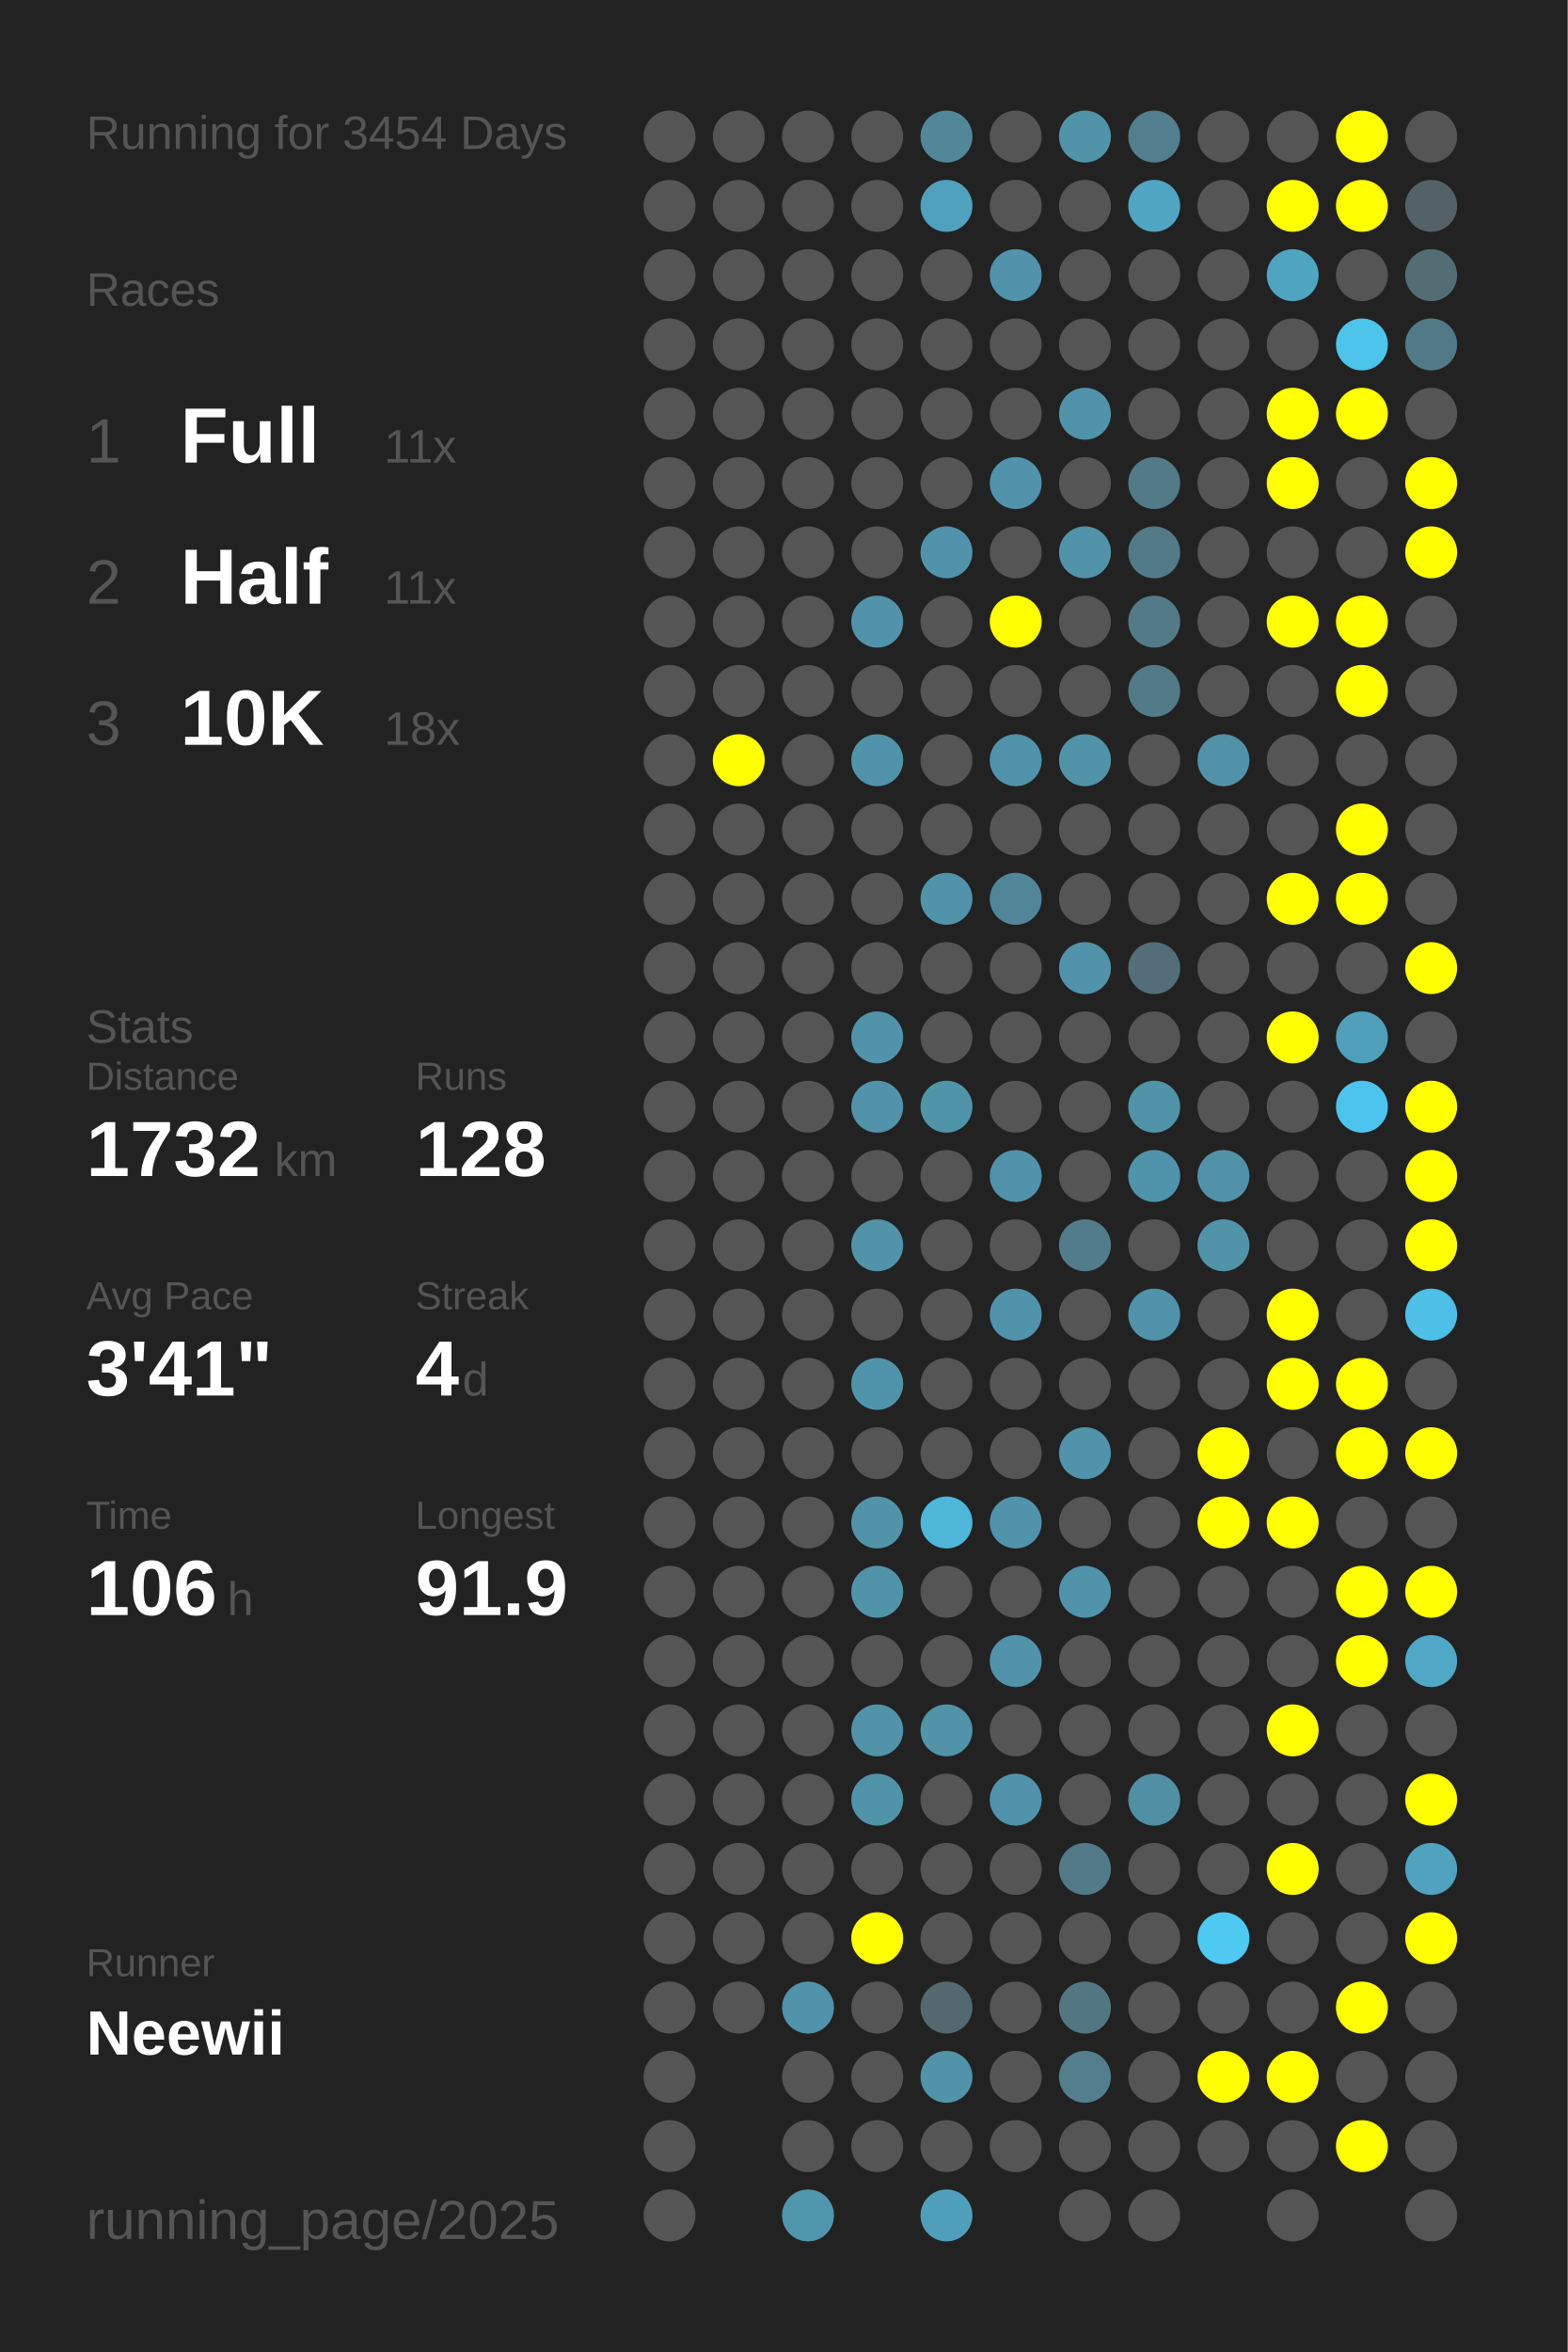
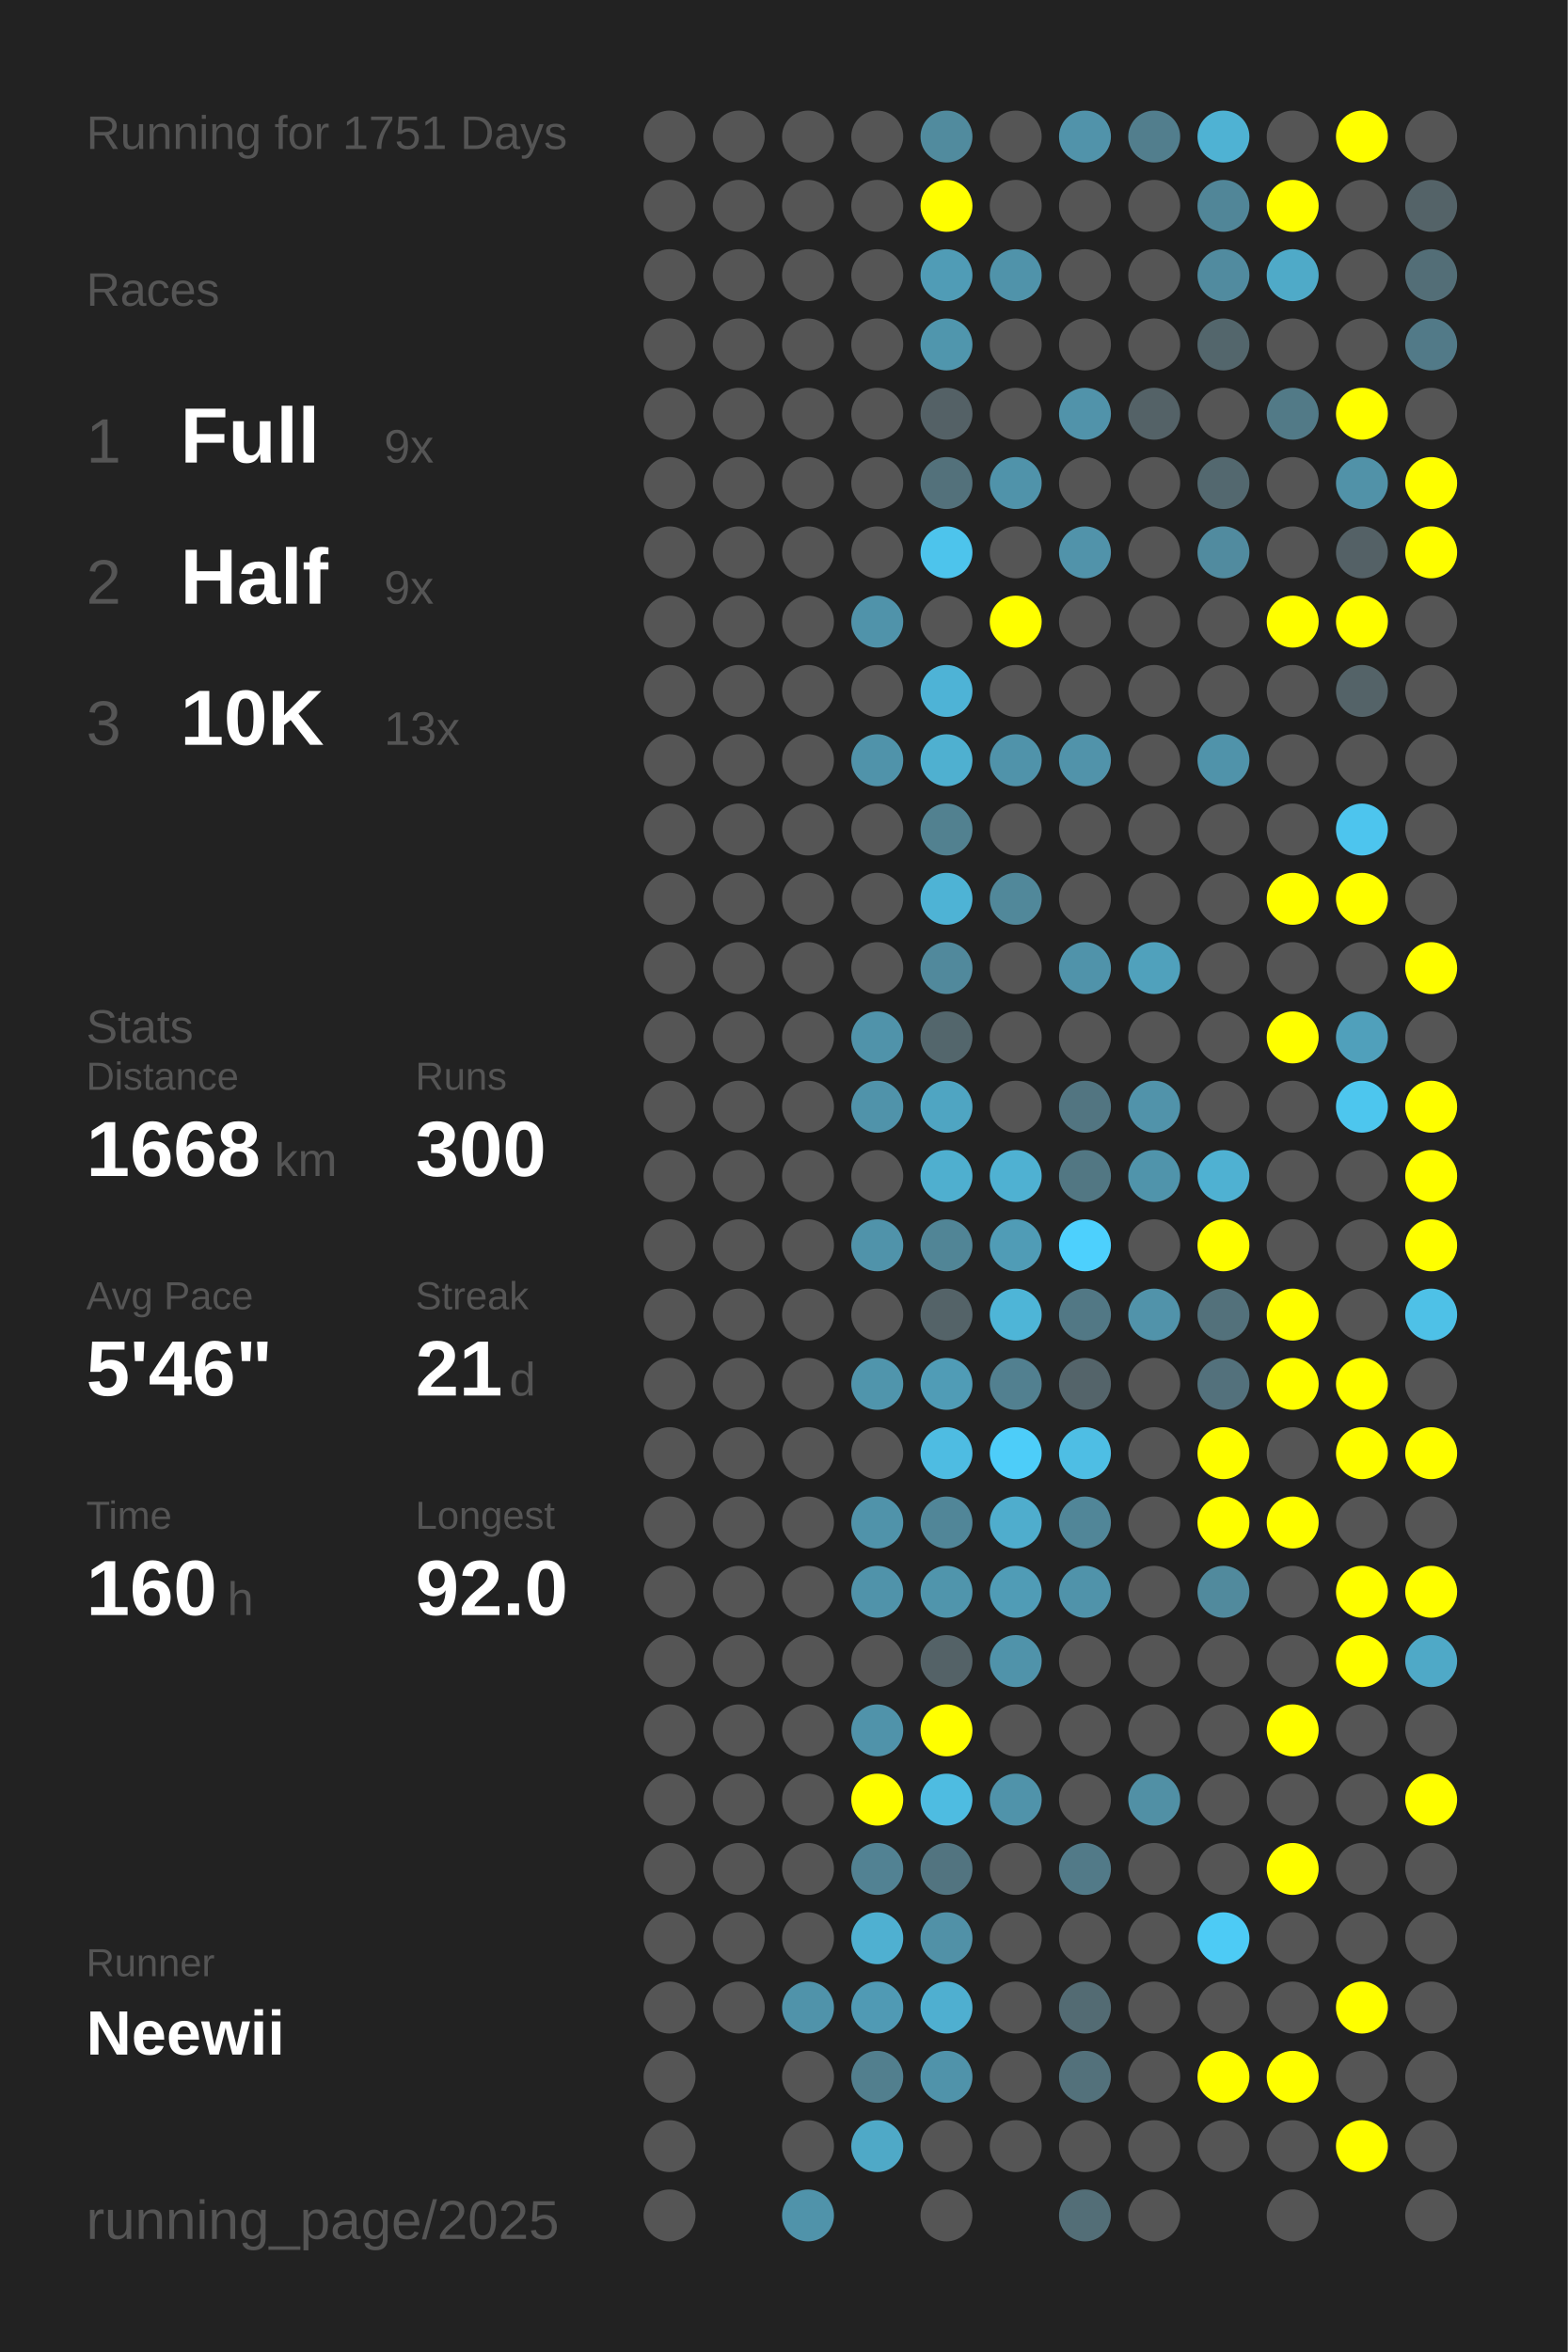
<svg xmlns="http://www.w3.org/2000/svg" baseProfile="full" height="300mm" version="1.1" viewBox="0,0,200,300" width="200mm">
  <defs />
  <rect fill="#222222" height="300" width="200" x="0" y="0" />
-   <text fill="#555555" style="font-size:6px; font-family:Arial;" x="11" y="19">Running for 3454 Days</text>
+   <text fill="#555555" style="font-size:6px; font-family:Arial;" x="11" y="19">Running for 1751 Days</text>
  <text fill="#555555" style="font-size:6px; font-family:Arial;" x="11" y="39">Races</text>
  <text fill="#555555" style="font-size:8px; font-family:Arial;" x="11" y="59">1</text>
  <text fill="#FFFFFF" style="font-size:10px; font-family:Arial; font-weight:bold;" x="23" y="59">Full</text>
-   <text fill="#555555" style="font-size:6px; font-family:Arial;" x="49" y="59">11x</text>
+   <text fill="#555555" style="font-size:6px; font-family:Arial;" x="49" y="59">9x</text>
  <text fill="#555555" style="font-size:8px; font-family:Arial;" x="11" y="77">2</text>
  <text fill="#FFFFFF" style="font-size:10px; font-family:Arial; font-weight:bold;" x="23" y="77">Half</text>
-   <text fill="#555555" style="font-size:6px; font-family:Arial;" x="49" y="77">11x</text>
+   <text fill="#555555" style="font-size:6px; font-family:Arial;" x="49" y="77">9x</text>
  <text fill="#555555" style="font-size:8px; font-family:Arial;" x="11" y="95">3</text>
  <text fill="#FFFFFF" style="font-size:10px; font-family:Arial; font-weight:bold;" x="23" y="95">10K</text>
-   <text fill="#555555" style="font-size:6px; font-family:Arial;" x="49" y="95">18x</text>
+   <text fill="#555555" style="font-size:6px; font-family:Arial;" x="49" y="95">13x</text>
  <text fill="#555555" style="font-size:6px; font-family:Arial;" x="11" y="133">Stats</text>
  <text fill="#555555" style="font-size:5px; font-family:Arial;" x="11" y="139">Distance</text>
-   <text fill="#FFFFFF" style="font-size:10px; font-family:Arial; font-weight:bold;" x="11" y="150">1732</text>
+   <text fill="#FFFFFF" style="font-size:10px; font-family:Arial; font-weight:bold;" x="11" y="150">1668</text>
  <text fill="#555555" style="font-size:6px; font-family:Arial;" x="35" y="150">km</text>
  <text fill="#555555" style="font-size:5px; font-family:Arial;" x="53" y="139">Runs</text>
-   <text fill="#FFFFFF" style="font-size:10px; font-family:Arial; font-weight:bold;" x="53" y="150">128</text>
+   <text fill="#FFFFFF" style="font-size:10px; font-family:Arial; font-weight:bold;" x="53" y="150">300</text>
  <text fill="#555555" style="font-size:5px; font-family:Arial;" x="11" y="167">Avg Pace</text>
-   <text fill="#FFFFFF" style="font-size:10px; font-family:Arial; font-weight:bold;" x="11" y="178">3'41"</text>
+   <text fill="#FFFFFF" style="font-size:10px; font-family:Arial; font-weight:bold;" x="11" y="178">5'46"</text>
  <text fill="#555555" style="font-size:5px; font-family:Arial;" x="53" y="167">Streak</text>
-   <text fill="#FFFFFF" style="font-size:10px; font-family:Arial; font-weight:bold;" x="53" y="178">4</text>
-   <text fill="#555555" style="font-size:6px; font-family:Arial;" x="59" y="178">d</text>
+   <text fill="#FFFFFF" style="font-size:10px; font-family:Arial; font-weight:bold;" x="53" y="178">21</text>
+   <text fill="#555555" style="font-size:6px; font-family:Arial;" x="65" y="178">d</text>
  <text fill="#555555" style="font-size:5px; font-family:Arial;" x="11" y="195">Time</text>
-   <text fill="#FFFFFF" style="font-size:10px; font-family:Arial; font-weight:bold;" x="11" y="206">106</text>
+   <text fill="#FFFFFF" style="font-size:10px; font-family:Arial; font-weight:bold;" x="11" y="206">160</text>
  <text fill="#555555" style="font-size:6px; font-family:Arial;" x="29" y="206">h</text>
  <text fill="#555555" style="font-size:5px; font-family:Arial;" x="53" y="195">Longest</text>
-   <text fill="#FFFFFF" style="font-size:10px; font-family:Arial; font-weight:bold;" x="53" y="206">91.9</text>
+   <text fill="#FFFFFF" style="font-size:10px; font-family:Arial; font-weight:bold;" x="53" y="206">92.0</text>
  <text fill="#555555" style="font-size:5px; font-family:Arial;" x="11" y="252.065">Runner</text>
  <text fill="#FFFFFF" style="font-size:8px; font-family:Arial; font-weight:bold;" x="11" y="262.065">Neewii</text>
  <text fill="#555555" style="font-size:7px; font-family:Arial;" x="11" y="285.581">running_page/2025</text>
  <circle cx="85.417" cy="17.419" fill="#555555" r="3.312" />
  <circle cx="85.417" cy="26.258" fill="#555555" r="3.312" />
  <circle cx="85.417" cy="35.097" fill="#555555" r="3.312" />
  <circle cx="85.417" cy="43.935" fill="#555555" r="3.312" />
  <circle cx="85.417" cy="52.774" fill="#555555" r="3.312" />
  <circle cx="85.417" cy="61.613" fill="#555555" r="3.312" />
  <circle cx="85.417" cy="70.452" fill="#555555" r="3.312" />
  <circle cx="85.417" cy="79.29" fill="#555555" r="3.312" />
  <circle cx="85.417" cy="88.129" fill="#555555" r="3.312" />
  <circle cx="85.417" cy="96.968" fill="#555555" r="3.312" />
  <circle cx="85.417" cy="105.806" fill="#555555" r="3.312" />
  <circle cx="85.417" cy="114.645" fill="#555555" r="3.312" />
  <circle cx="85.417" cy="123.484" fill="#555555" r="3.312" />
  <circle cx="85.417" cy="132.323" fill="#555555" r="3.312" />
  <circle cx="85.417" cy="141.161" fill="#555555" r="3.312" />
  <circle cx="85.417" cy="150" fill="#555555" r="3.312" />
  <circle cx="85.417" cy="158.839" fill="#555555" r="3.312" />
  <circle cx="85.417" cy="167.677" fill="#555555" r="3.312" />
  <circle cx="85.417" cy="176.516" fill="#555555" r="3.312" />
  <circle cx="85.417" cy="185.355" fill="#555555" r="3.312" />
  <circle cx="85.417" cy="194.194" fill="#555555" r="3.312" />
  <circle cx="85.417" cy="203.032" fill="#555555" r="3.312" />
  <circle cx="85.417" cy="211.871" fill="#555555" r="3.312" />
  <circle cx="85.417" cy="220.71" fill="#555555" r="3.312" />
  <circle cx="85.417" cy="229.548" fill="#555555" r="3.312" />
  <circle cx="85.417" cy="238.387" fill="#555555" r="3.312" />
  <circle cx="85.417" cy="247.226" fill="#555555" r="3.312" />
  <circle cx="85.417" cy="256.065" fill="#555555" r="3.312" />
  <circle cx="85.417" cy="264.903" fill="#555555" r="3.312" />
  <circle cx="85.417" cy="273.742" fill="#555555" r="3.312" />
  <circle cx="85.417" cy="282.581" fill="#555555" r="3.312" />
  <circle cx="94.25" cy="17.419" fill="#555555" r="3.312" />
  <circle cx="94.25" cy="26.258" fill="#555555" r="3.312" />
  <circle cx="94.25" cy="35.097" fill="#555555" r="3.312" />
  <circle cx="94.25" cy="43.935" fill="#555555" r="3.312" />
  <circle cx="94.25" cy="52.774" fill="#555555" r="3.312" />
  <circle cx="94.25" cy="61.613" fill="#555555" r="3.312" />
  <circle cx="94.25" cy="70.452" fill="#555555" r="3.312" />
  <circle cx="94.25" cy="79.29" fill="#555555" r="3.312" />
  <circle cx="94.25" cy="88.129" fill="#555555" r="3.312" />
-   <circle cx="94.25" cy="96.968" fill="#FFFF00" r="3.312" />
+   <circle cx="94.25" cy="96.968" fill="#555555" r="3.312" />
  <circle cx="94.25" cy="105.806" fill="#555555" r="3.312" />
  <circle cx="94.25" cy="114.645" fill="#555555" r="3.312" />
  <circle cx="94.25" cy="123.484" fill="#555555" r="3.312" />
  <circle cx="94.25" cy="132.323" fill="#555555" r="3.312" />
  <circle cx="94.25" cy="141.161" fill="#555555" r="3.312" />
  <circle cx="94.25" cy="150" fill="#555555" r="3.312" />
  <circle cx="94.25" cy="158.839" fill="#555555" r="3.312" />
  <circle cx="94.25" cy="167.677" fill="#555555" r="3.312" />
  <circle cx="94.25" cy="176.516" fill="#555555" r="3.312" />
  <circle cx="94.25" cy="185.355" fill="#555555" r="3.312" />
  <circle cx="94.25" cy="194.194" fill="#555555" r="3.312" />
  <circle cx="94.25" cy="203.032" fill="#555555" r="3.312" />
  <circle cx="94.25" cy="211.871" fill="#555555" r="3.312" />
  <circle cx="94.25" cy="220.71" fill="#555555" r="3.312" />
  <circle cx="94.25" cy="229.548" fill="#555555" r="3.312" />
  <circle cx="94.25" cy="238.387" fill="#555555" r="3.312" />
  <circle cx="94.25" cy="247.226" fill="#555555" r="3.312" />
  <circle cx="94.25" cy="256.065" fill="#555555" r="3.312" />
  <circle cx="103.083" cy="17.419" fill="#555555" r="3.312" />
  <circle cx="103.083" cy="26.258" fill="#555555" r="3.312" />
  <circle cx="103.083" cy="35.097" fill="#555555" r="3.312" />
  <circle cx="103.083" cy="43.935" fill="#555555" r="3.312" />
  <circle cx="103.083" cy="52.774" fill="#555555" r="3.312" />
  <circle cx="103.083" cy="61.613" fill="#555555" r="3.312" />
  <circle cx="103.083" cy="70.452" fill="#555555" r="3.312" />
  <circle cx="103.083" cy="79.29" fill="#555555" r="3.312" />
  <circle cx="103.083" cy="88.129" fill="#555555" r="3.312" />
  <circle cx="103.083" cy="96.968" fill="#555555" r="3.312" />
  <circle cx="103.083" cy="105.806" fill="#555555" r="3.312" />
  <circle cx="103.083" cy="114.645" fill="#555555" r="3.312" />
  <circle cx="103.083" cy="123.484" fill="#555555" r="3.312" />
  <circle cx="103.083" cy="132.323" fill="#555555" r="3.312" />
  <circle cx="103.083" cy="141.161" fill="#555555" r="3.312" />
  <circle cx="103.083" cy="150" fill="#555555" r="3.312" />
  <circle cx="103.083" cy="158.839" fill="#555555" r="3.312" />
  <circle cx="103.083" cy="167.677" fill="#555555" r="3.312" />
  <circle cx="103.083" cy="176.516" fill="#555555" r="3.312" />
  <circle cx="103.083" cy="185.355" fill="#555555" r="3.312" />
  <circle cx="103.083" cy="194.194" fill="#555555" r="3.312" />
  <circle cx="103.083" cy="203.032" fill="#555555" r="3.312" />
  <circle cx="103.083" cy="211.871" fill="#555555" r="3.312" />
  <circle cx="103.083" cy="220.71" fill="#555555" r="3.312" />
  <circle cx="103.083" cy="229.548" fill="#555555" r="3.312" />
  <circle cx="103.083" cy="238.387" fill="#555555" r="3.312" />
  <circle cx="103.083" cy="247.226" fill="#555555" r="3.312" />
  <circle cx="103.083" cy="256.065" fill="#5093aa" r="3.312" />
  <circle cx="103.083" cy="264.903" fill="#555555" r="3.312" />
  <circle cx="103.083" cy="273.742" fill="#555555" r="3.312" />
-   <circle cx="103.083" cy="282.581" fill="#5096ad" r="3.312" />
+   <circle cx="103.083" cy="282.581" fill="#5093aa" r="3.312" />
  <circle cx="111.917" cy="17.419" fill="#555555" r="3.312" />
  <circle cx="111.917" cy="26.258" fill="#555555" r="3.312" />
  <circle cx="111.917" cy="35.097" fill="#555555" r="3.312" />
  <circle cx="111.917" cy="43.935" fill="#555555" r="3.312" />
  <circle cx="111.917" cy="52.774" fill="#555555" r="3.312" />
  <circle cx="111.917" cy="61.613" fill="#555555" r="3.312" />
  <circle cx="111.917" cy="70.452" fill="#555555" r="3.312" />
  <circle cx="111.917" cy="79.29" fill="#5093aa" r="3.312" />
  <circle cx="111.917" cy="88.129" fill="#555555" r="3.312" />
  <circle cx="111.917" cy="96.968" fill="#5093aa" r="3.312" />
  <circle cx="111.917" cy="105.806" fill="#555555" r="3.312" />
  <circle cx="111.917" cy="114.645" fill="#555555" r="3.312" />
  <circle cx="111.917" cy="123.484" fill="#555555" r="3.312" />
  <circle cx="111.917" cy="132.323" fill="#5093aa" r="3.312" />
  <circle cx="111.917" cy="141.161" fill="#5093aa" r="3.312" />
  <circle cx="111.917" cy="150" fill="#555555" r="3.312" />
-   <circle cx="111.917" cy="158.839" fill="#5193a9" r="3.312" />
+   <circle cx="111.917" cy="158.839" fill="#5093aa" r="3.312" />
  <circle cx="111.917" cy="167.677" fill="#555555" r="3.312" />
-   <circle cx="111.917" cy="176.516" fill="#5094ab" r="3.312" />
+   <circle cx="111.917" cy="176.516" fill="#5095ac" r="3.312" />
  <circle cx="111.917" cy="185.355" fill="#555555" r="3.312" />
-   <circle cx="111.917" cy="194.194" fill="#5193a9" r="3.312" />
-   <circle cx="111.917" cy="203.032" fill="#5193a9" r="3.312" />
+   <circle cx="111.917" cy="194.194" fill="#5093aa" r="3.312" />
+   <circle cx="111.917" cy="203.032" fill="#5093aa" r="3.312" />
  <circle cx="111.917" cy="211.871" fill="#555555" r="3.312" />
-   <circle cx="111.917" cy="220.71" fill="#5193a9" r="3.312" />
-   <circle cx="111.917" cy="229.548" fill="#5193a9" r="3.312" />
-   <circle cx="111.917" cy="238.387" fill="#555555" r="3.312" />
-   <circle cx="111.917" cy="247.226" fill="#FFFF00" r="3.312" />
-   <circle cx="111.917" cy="256.065" fill="#555555" r="3.312" />
-   <circle cx="111.917" cy="264.903" fill="#555555" r="3.312" />
-   <circle cx="111.917" cy="273.742" fill="#555555" r="3.312" />
-   <circle cx="120.75" cy="17.419" fill="#518799" r="3.312" />
-   <circle cx="120.75" cy="26.258" fill="#50a1bd" r="3.312" />
-   <circle cx="120.75" cy="35.097" fill="#555555" r="3.312" />
-   <circle cx="120.75" cy="43.935" fill="#555555" r="3.312" />
-   <circle cx="120.75" cy="52.774" fill="#555555" r="3.312" />
-   <circle cx="120.75" cy="61.613" fill="#555555" r="3.312" />
-   <circle cx="120.75" cy="70.452" fill="#5093aa" r="3.312" />
+   <circle cx="111.917" cy="220.71" fill="#5093aa" r="3.312" />
+   <circle cx="111.917" cy="229.548" fill="#FFFF00" r="3.312" />
+   <circle cx="111.917" cy="238.387" fill="#528293" r="3.312" />
+   <circle cx="111.917" cy="247.226" fill="#4fb0d1" r="3.312" />
+   <circle cx="111.917" cy="256.065" fill="#509ab4" r="3.312" />
+   <circle cx="111.917" cy="264.903" fill="#527f8e" r="3.312" />
+   <circle cx="111.917" cy="273.742" fill="#4fa9c7" r="3.312" />
+   <circle cx="120.75" cy="17.419" fill="#518b9e" r="3.312" />
+   <circle cx="120.75" cy="26.258" fill="#FFFF00" r="3.312" />
+   <circle cx="120.75" cy="35.097" fill="#509cb6" r="3.312" />
+   <circle cx="120.75" cy="43.935" fill="#5096ad" r="3.312" />
+   <circle cx="120.75" cy="52.774" fill="#546166" r="3.312" />
+   <circle cx="120.75" cy="61.613" fill="#53717b" r="3.312" />
+   <circle cx="120.75" cy="70.452" fill="#4dc4ec" r="3.312" />
  <circle cx="120.75" cy="79.29" fill="#555555" r="3.312" />
-   <circle cx="120.75" cy="88.129" fill="#555555" r="3.312" />
-   <circle cx="120.75" cy="96.968" fill="#555555" r="3.312" />
-   <circle cx="120.75" cy="105.806" fill="#555555" r="3.312" />
-   <circle cx="120.75" cy="114.645" fill="#5093aa" r="3.312" />
-   <circle cx="120.75" cy="123.484" fill="#555555" r="3.312" />
-   <circle cx="120.75" cy="132.323" fill="#555555" r="3.312" />
-   <circle cx="120.75" cy="141.161" fill="#5094aa" r="3.312" />
-   <circle cx="120.75" cy="150" fill="#555555" r="3.312" />
-   <circle cx="120.75" cy="158.839" fill="#555555" r="3.312" />
-   <circle cx="120.75" cy="167.677" fill="#555555" r="3.312" />
-   <circle cx="120.75" cy="176.516" fill="#555555" r="3.312" />
-   <circle cx="120.75" cy="185.355" fill="#555555" r="3.312" />
-   <circle cx="120.75" cy="194.194" fill="#4eb7da" r="3.312" />
-   <circle cx="120.75" cy="203.032" fill="#555555" r="3.312" />
-   <circle cx="120.75" cy="211.871" fill="#555555" r="3.312" />
-   <circle cx="120.75" cy="220.71" fill="#5193a9" r="3.312" />
-   <circle cx="120.75" cy="229.548" fill="#555555" r="3.312" />
-   <circle cx="120.75" cy="238.387" fill="#555555" r="3.312" />
-   <circle cx="120.75" cy="247.226" fill="#555555" r="3.312" />
-   <circle cx="120.75" cy="256.065" fill="#53686f" r="3.312" />
-   <circle cx="120.75" cy="264.903" fill="#5193a9" r="3.312" />
+   <circle cx="120.75" cy="88.129" fill="#4eb3d6" r="3.312" />
+   <circle cx="120.75" cy="96.968" fill="#4fb0d0" r="3.312" />
+   <circle cx="120.75" cy="105.806" fill="#528190" r="3.312" />
+   <circle cx="120.75" cy="114.645" fill="#4eb3d5" r="3.312" />
+   <circle cx="120.75" cy="123.484" fill="#51899c" r="3.312" />
+   <circle cx="120.75" cy="132.323" fill="#53666c" r="3.312" />
+   <circle cx="120.75" cy="141.161" fill="#4fa5c2" r="3.312" />
+   <circle cx="120.75" cy="150" fill="#4fafcf" r="3.312" />
+   <circle cx="120.75" cy="158.839" fill="#518596" r="3.312" />
+   <circle cx="120.75" cy="167.677" fill="#546368" r="3.312" />
+   <circle cx="120.75" cy="176.516" fill="#509cb6" r="3.312" />
+   <circle cx="120.75" cy="185.355" fill="#4ebce2" r="3.312" />
+   <circle cx="120.75" cy="194.194" fill="#518698" r="3.312" />
+   <circle cx="120.75" cy="203.032" fill="#5095ac" r="3.312" />
+   <circle cx="120.75" cy="211.871" fill="#546267" r="3.312" />
+   <circle cx="120.75" cy="220.71" fill="#FFFF00" r="3.312" />
+   <circle cx="120.75" cy="229.548" fill="#4ebce1" r="3.312" />
+   <circle cx="120.75" cy="238.387" fill="#527480" r="3.312" />
+   <circle cx="120.75" cy="247.226" fill="#5191a7" r="3.312" />
+   <circle cx="120.75" cy="256.065" fill="#4fafd0" r="3.312" />
+   <circle cx="120.75" cy="264.903" fill="#5093aa" r="3.312" />
  <circle cx="120.75" cy="273.742" fill="#555555" r="3.312" />
-   <circle cx="120.75" cy="282.581" fill="#509fba" r="3.312" />
+   <circle cx="120.75" cy="282.581" fill="#555555" r="3.312" />
  <circle cx="129.583" cy="17.419" fill="#555555" r="3.312" />
  <circle cx="129.583" cy="26.258" fill="#555555" r="3.312" />
  <circle cx="129.583" cy="35.097" fill="#5093aa" r="3.312" />
  <circle cx="129.583" cy="43.935" fill="#555555" r="3.312" />
  <circle cx="129.583" cy="52.774" fill="#555555" r="3.312" />
  <circle cx="129.583" cy="61.613" fill="#5093aa" r="3.312" />
  <circle cx="129.583" cy="70.452" fill="#555555" r="3.312" />
  <circle cx="129.583" cy="79.29" fill="#FFFF00" r="3.312" />
  <circle cx="129.583" cy="88.129" fill="#555555" r="3.312" />
  <circle cx="129.583" cy="96.968" fill="#5093aa" r="3.312" />
  <circle cx="129.583" cy="105.806" fill="#555555" r="3.312" />
-   <circle cx="129.583" cy="114.645" fill="#518698" r="3.312" />
+   <circle cx="129.583" cy="114.645" fill="#51889a" r="3.312" />
  <circle cx="129.583" cy="123.484" fill="#555555" r="3.312" />
  <circle cx="129.583" cy="132.323" fill="#555555" r="3.312" />
  <circle cx="129.583" cy="141.161" fill="#555555" r="3.312" />
-   <circle cx="129.583" cy="150" fill="#5093aa" r="3.312" />
-   <circle cx="129.583" cy="158.839" fill="#555555" r="3.312" />
-   <circle cx="129.583" cy="167.677" fill="#5093aa" r="3.312" />
-   <circle cx="129.583" cy="176.516" fill="#555555" r="3.312" />
-   <circle cx="129.583" cy="185.355" fill="#555555" r="3.312" />
-   <circle cx="129.583" cy="194.194" fill="#5093aa" r="3.312" />
-   <circle cx="129.583" cy="203.032" fill="#555555" r="3.312" />
+   <circle cx="129.583" cy="150" fill="#4fb1d2" r="3.312" />
+   <circle cx="129.583" cy="158.839" fill="#509cb6" r="3.312" />
+   <circle cx="129.583" cy="167.677" fill="#4eb5d7" r="3.312" />
+   <circle cx="129.583" cy="176.516" fill="#528090" r="3.312" />
+   <circle cx="129.583" cy="185.355" fill="#4dcdf9" r="3.312" />
+   <circle cx="129.583" cy="194.194" fill="#4fadcd" r="3.312" />
+   <circle cx="129.583" cy="203.032" fill="#509cb6" r="3.312" />
  <circle cx="129.583" cy="211.871" fill="#5093aa" r="3.312" />
  <circle cx="129.583" cy="220.71" fill="#555555" r="3.312" />
  <circle cx="129.583" cy="229.548" fill="#5093aa" r="3.312" />
  <circle cx="129.583" cy="238.387" fill="#555555" r="3.312" />
  <circle cx="129.583" cy="247.226" fill="#555555" r="3.312" />
  <circle cx="129.583" cy="256.065" fill="#555555" r="3.312" />
  <circle cx="129.583" cy="264.903" fill="#555555" r="3.312" />
  <circle cx="129.583" cy="273.742" fill="#555555" r="3.312" />
-   <circle cx="138.417" cy="17.419" fill="#5193a9" r="3.312" />
+   <circle cx="138.417" cy="17.419" fill="#5193aa" r="3.312" />
  <circle cx="138.417" cy="26.258" fill="#555555" r="3.312" />
  <circle cx="138.417" cy="35.097" fill="#555555" r="3.312" />
  <circle cx="138.417" cy="43.935" fill="#555555" r="3.312" />
-   <circle cx="138.417" cy="52.774" fill="#5093aa" r="3.312" />
+   <circle cx="138.417" cy="52.774" fill="#5193aa" r="3.312" />
  <circle cx="138.417" cy="61.613" fill="#555555" r="3.312" />
-   <circle cx="138.417" cy="70.452" fill="#5193a9" r="3.312" />
+   <circle cx="138.417" cy="70.452" fill="#5193aa" r="3.312" />
  <circle cx="138.417" cy="79.29" fill="#555555" r="3.312" />
  <circle cx="138.417" cy="88.129" fill="#555555" r="3.312" />
-   <circle cx="138.417" cy="96.968" fill="#5193a9" r="3.312" />
+   <circle cx="138.417" cy="96.968" fill="#5193aa" r="3.312" />
  <circle cx="138.417" cy="105.806" fill="#555555" r="3.312" />
  <circle cx="138.417" cy="114.645" fill="#555555" r="3.312" />
  <circle cx="138.417" cy="123.484" fill="#5093aa" r="3.312" />
  <circle cx="138.417" cy="132.323" fill="#555555" r="3.312" />
-   <circle cx="138.417" cy="141.161" fill="#555555" r="3.312" />
-   <circle cx="138.417" cy="150" fill="#555555" r="3.312" />
-   <circle cx="138.417" cy="158.839" fill="#527c8b" r="3.312" />
-   <circle cx="138.417" cy="167.677" fill="#555555" r="3.312" />
-   <circle cx="138.417" cy="176.516" fill="#555555" r="3.312" />
-   <circle cx="138.417" cy="185.355" fill="#5093aa" r="3.312" />
-   <circle cx="138.417" cy="194.194" fill="#555555" r="3.312" />
+   <circle cx="138.417" cy="141.161" fill="#527581" r="3.312" />
+   <circle cx="138.417" cy="150" fill="#527783" r="3.312" />
+   <circle cx="138.417" cy="158.839" fill="#4dd0fd" r="3.312" />
+   <circle cx="138.417" cy="167.677" fill="#527885" r="3.312" />
+   <circle cx="138.417" cy="176.516" fill="#54646a" r="3.312" />
+   <circle cx="138.417" cy="185.355" fill="#4ebee4" r="3.312" />
+   <circle cx="138.417" cy="194.194" fill="#518698" r="3.312" />
  <circle cx="138.417" cy="203.032" fill="#5093aa" r="3.312" />
  <circle cx="138.417" cy="211.871" fill="#555555" r="3.312" />
  <circle cx="138.417" cy="220.71" fill="#555555" r="3.312" />
  <circle cx="138.417" cy="229.548" fill="#555555" r="3.312" />
-   <circle cx="138.417" cy="238.387" fill="#527987" r="3.312" />
+   <circle cx="138.417" cy="238.387" fill="#527a88" r="3.312" />
  <circle cx="138.417" cy="247.226" fill="#555555" r="3.312" />
-   <circle cx="138.417" cy="256.065" fill="#527783" r="3.312" />
-   <circle cx="138.417" cy="264.903" fill="#527e8d" r="3.312" />
+   <circle cx="138.417" cy="256.065" fill="#536b73" r="3.312" />
+   <circle cx="138.417" cy="264.903" fill="#53717b" r="3.312" />
  <circle cx="138.417" cy="273.742" fill="#555555" r="3.312" />
-   <circle cx="138.417" cy="282.581" fill="#555555" r="3.312" />
+   <circle cx="138.417" cy="282.581" fill="#536e77" r="3.312" />
  <circle cx="147.25" cy="17.419" fill="#527e8d" r="3.312" />
-   <circle cx="147.25" cy="26.258" fill="#4fa5c2" r="3.312" />
+   <circle cx="147.25" cy="26.258" fill="#555555" r="3.312" />
  <circle cx="147.25" cy="35.097" fill="#555555" r="3.312" />
  <circle cx="147.25" cy="43.935" fill="#555555" r="3.312" />
-   <circle cx="147.25" cy="52.774" fill="#555555" r="3.312" />
-   <circle cx="147.25" cy="61.613" fill="#527a87" r="3.312" />
-   <circle cx="147.25" cy="70.452" fill="#527a87" r="3.312" />
-   <circle cx="147.25" cy="79.29" fill="#527a87" r="3.312" />
-   <circle cx="147.25" cy="88.129" fill="#527a87" r="3.312" />
+   <circle cx="147.25" cy="52.774" fill="#546267" r="3.312" />
+   <circle cx="147.25" cy="61.613" fill="#555555" r="3.312" />
+   <circle cx="147.25" cy="70.452" fill="#555555" r="3.312" />
+   <circle cx="147.25" cy="79.29" fill="#555555" r="3.312" />
+   <circle cx="147.25" cy="88.129" fill="#555555" r="3.312" />
  <circle cx="147.25" cy="96.968" fill="#555555" r="3.312" />
  <circle cx="147.25" cy="105.806" fill="#555555" r="3.312" />
  <circle cx="147.25" cy="114.645" fill="#555555" r="3.312" />
-   <circle cx="147.25" cy="123.484" fill="#536e78" r="3.312" />
+   <circle cx="147.25" cy="123.484" fill="#50a1bc" r="3.312" />
  <circle cx="147.25" cy="132.323" fill="#555555" r="3.312" />
-   <circle cx="147.25" cy="141.161" fill="#5193a9" r="3.312" />
+   <circle cx="147.25" cy="141.161" fill="#5193aa" r="3.312" />
  <circle cx="147.25" cy="150" fill="#5094ab" r="3.312" />
  <circle cx="147.25" cy="158.839" fill="#555555" r="3.312" />
-   <circle cx="147.25" cy="167.677" fill="#5093aa" r="3.312" />
+   <circle cx="147.25" cy="167.677" fill="#5193aa" r="3.312" />
  <circle cx="147.25" cy="176.516" fill="#555555" r="3.312" />
  <circle cx="147.25" cy="185.355" fill="#555555" r="3.312" />
  <circle cx="147.25" cy="194.194" fill="#555555" r="3.312" />
  <circle cx="147.25" cy="203.032" fill="#555555" r="3.312" />
  <circle cx="147.25" cy="211.871" fill="#555555" r="3.312" />
  <circle cx="147.25" cy="220.71" fill="#555555" r="3.312" />
-   <circle cx="147.25" cy="229.548" fill="#518fa4" r="3.312" />
+   <circle cx="147.25" cy="229.548" fill="#5190a5" r="3.312" />
  <circle cx="147.25" cy="238.387" fill="#555555" r="3.312" />
  <circle cx="147.25" cy="247.226" fill="#555555" r="3.312" />
  <circle cx="147.25" cy="256.065" fill="#555555" r="3.312" />
  <circle cx="147.25" cy="264.903" fill="#555555" r="3.312" />
  <circle cx="147.25" cy="273.742" fill="#555555" r="3.312" />
  <circle cx="147.25" cy="282.581" fill="#555555" r="3.312" />
-   <circle cx="156.083" cy="17.419" fill="#555555" r="3.312" />
-   <circle cx="156.083" cy="26.258" fill="#555555" r="3.312" />
-   <circle cx="156.083" cy="35.097" fill="#555555" r="3.312" />
-   <circle cx="156.083" cy="43.935" fill="#555555" r="3.312" />
+   <circle cx="156.083" cy="17.419" fill="#4fb2d3" r="3.312" />
+   <circle cx="156.083" cy="26.258" fill="#518698" r="3.312" />
+   <circle cx="156.083" cy="35.097" fill="#518b9f" r="3.312" />
+   <circle cx="156.083" cy="43.935" fill="#53666c" r="3.312" />
  <circle cx="156.083" cy="52.774" fill="#555555" r="3.312" />
-   <circle cx="156.083" cy="61.613" fill="#555555" r="3.312" />
-   <circle cx="156.083" cy="70.452" fill="#555555" r="3.312" />
+   <circle cx="156.083" cy="61.613" fill="#53686f" r="3.312" />
+   <circle cx="156.083" cy="70.452" fill="#518b9f" r="3.312" />
  <circle cx="156.083" cy="79.29" fill="#555555" r="3.312" />
  <circle cx="156.083" cy="88.129" fill="#555555" r="3.312" />
-   <circle cx="156.083" cy="96.968" fill="#5192a9" r="3.312" />
+   <circle cx="156.083" cy="96.968" fill="#5093aa" r="3.312" />
  <circle cx="156.083" cy="105.806" fill="#555555" r="3.312" />
  <circle cx="156.083" cy="114.645" fill="#555555" r="3.312" />
  <circle cx="156.083" cy="123.484" fill="#555555" r="3.312" />
  <circle cx="156.083" cy="132.323" fill="#555555" r="3.312" />
  <circle cx="156.083" cy="141.161" fill="#555555" r="3.312" />
-   <circle cx="156.083" cy="150" fill="#5192a8" r="3.312" />
-   <circle cx="156.083" cy="158.839" fill="#5193a9" r="3.312" />
-   <circle cx="156.083" cy="167.677" fill="#555555" r="3.312" />
-   <circle cx="156.083" cy="176.516" fill="#555555" r="3.312" />
+   <circle cx="156.083" cy="150" fill="#4fb1d2" r="3.312" />
+   <circle cx="156.083" cy="158.839" fill="#FFFF00" r="3.312" />
+   <circle cx="156.083" cy="167.677" fill="#53717b" r="3.312" />
+   <circle cx="156.083" cy="176.516" fill="#53717c" r="3.312" />
  <circle cx="156.083" cy="185.355" fill="#FFFF00" r="3.312" />
  <circle cx="156.083" cy="194.194" fill="#FFFF00" r="3.312" />
-   <circle cx="156.083" cy="203.032" fill="#555555" r="3.312" />
+   <circle cx="156.083" cy="203.032" fill="#518a9d" r="3.312" />
  <circle cx="156.083" cy="211.871" fill="#555555" r="3.312" />
  <circle cx="156.083" cy="220.71" fill="#555555" r="3.312" />
  <circle cx="156.083" cy="229.548" fill="#555555" r="3.312" />
  <circle cx="156.083" cy="238.387" fill="#555555" r="3.312" />
-   <circle cx="156.083" cy="247.226" fill="#4dc9f2" r="3.312" />
+   <circle cx="156.083" cy="247.226" fill="#4dcbf5" r="3.312" />
  <circle cx="156.083" cy="256.065" fill="#555555" r="3.312" />
  <circle cx="156.083" cy="264.903" fill="#FFFF00" r="3.312" />
  <circle cx="156.083" cy="273.742" fill="#555555" r="3.312" />
  <circle cx="164.917" cy="17.419" fill="#555555" r="3.312" />
  <circle cx="164.917" cy="26.258" fill="#FFFF00" r="3.312" />
-   <circle cx="164.917" cy="35.097" fill="#4fa4c0" r="3.312" />
+   <circle cx="164.917" cy="35.097" fill="#4faac8" r="3.312" />
  <circle cx="164.917" cy="43.935" fill="#555555" r="3.312" />
-   <circle cx="164.917" cy="52.774" fill="#FFFF00" r="3.312" />
-   <circle cx="164.917" cy="61.613" fill="#FFFF00" r="3.312" />
+   <circle cx="164.917" cy="52.774" fill="#527a87" r="3.312" />
+   <circle cx="164.917" cy="61.613" fill="#555555" r="3.312" />
  <circle cx="164.917" cy="70.452" fill="#555555" r="3.312" />
  <circle cx="164.917" cy="79.29" fill="#FFFF00" r="3.312" />
  <circle cx="164.917" cy="88.129" fill="#555555" r="3.312" />
  <circle cx="164.917" cy="96.968" fill="#555555" r="3.312" />
  <circle cx="164.917" cy="105.806" fill="#555555" r="3.312" />
  <circle cx="164.917" cy="114.645" fill="#FFFF00" r="3.312" />
  <circle cx="164.917" cy="123.484" fill="#555555" r="3.312" />
  <circle cx="164.917" cy="132.323" fill="#FFFF00" r="3.312" />
  <circle cx="164.917" cy="141.161" fill="#555555" r="3.312" />
  <circle cx="164.917" cy="150" fill="#555555" r="3.312" />
  <circle cx="164.917" cy="158.839" fill="#555555" r="3.312" />
  <circle cx="164.917" cy="167.677" fill="#FFFF00" r="3.312" />
  <circle cx="164.917" cy="176.516" fill="#FFFF00" r="3.312" />
  <circle cx="164.917" cy="185.355" fill="#555555" r="3.312" />
  <circle cx="164.917" cy="194.194" fill="#FFFF00" r="3.312" />
  <circle cx="164.917" cy="203.032" fill="#555555" r="3.312" />
  <circle cx="164.917" cy="211.871" fill="#555555" r="3.312" />
  <circle cx="164.917" cy="220.71" fill="#FFFF00" r="3.312" />
  <circle cx="164.917" cy="229.548" fill="#555555" r="3.312" />
  <circle cx="164.917" cy="238.387" fill="#FFFF00" r="3.312" />
  <circle cx="164.917" cy="247.226" fill="#555555" r="3.312" />
  <circle cx="164.917" cy="256.065" fill="#555555" r="3.312" />
  <circle cx="164.917" cy="264.903" fill="#FFFF00" r="3.312" />
  <circle cx="164.917" cy="273.742" fill="#555555" r="3.312" />
  <circle cx="164.917" cy="282.581" fill="#555555" r="3.312" />
  <circle cx="173.75" cy="17.419" fill="#FFFF00" r="3.312" />
-   <circle cx="173.75" cy="26.258" fill="#FFFF00" r="3.312" />
+   <circle cx="173.75" cy="26.258" fill="#555555" r="3.312" />
  <circle cx="173.75" cy="35.097" fill="#555555" r="3.312" />
-   <circle cx="173.75" cy="43.935" fill="#4dc4ec" r="3.312" />
+   <circle cx="173.75" cy="43.935" fill="#555555" r="3.312" />
  <circle cx="173.75" cy="52.774" fill="#FFFF00" r="3.312" />
-   <circle cx="173.75" cy="61.613" fill="#555555" r="3.312" />
-   <circle cx="173.75" cy="70.452" fill="#555555" r="3.312" />
+   <circle cx="173.75" cy="61.613" fill="#5192a8" r="3.312" />
+   <circle cx="173.75" cy="70.452" fill="#546166" r="3.312" />
  <circle cx="173.75" cy="79.29" fill="#FFFF00" r="3.312" />
-   <circle cx="173.75" cy="88.129" fill="#FFFF00" r="3.312" />
+   <circle cx="173.75" cy="88.129" fill="#546368" r="3.312" />
  <circle cx="173.75" cy="96.968" fill="#555555" r="3.312" />
-   <circle cx="173.75" cy="105.806" fill="#FFFF00" r="3.312" />
+   <circle cx="173.75" cy="105.806" fill="#4dc5ee" r="3.312" />
  <circle cx="173.75" cy="114.645" fill="#FFFF00" r="3.312" />
  <circle cx="173.75" cy="123.484" fill="#555555" r="3.312" />
-   <circle cx="173.75" cy="132.323" fill="#50a0bc" r="3.312" />
-   <circle cx="173.75" cy="141.161" fill="#4dc4ed" r="3.312" />
+   <circle cx="173.75" cy="132.323" fill="#50a0bb" r="3.312" />
+   <circle cx="173.75" cy="141.161" fill="#4dc6ee" r="3.312" />
  <circle cx="173.75" cy="150" fill="#555555" r="3.312" />
  <circle cx="173.75" cy="158.839" fill="#555555" r="3.312" />
  <circle cx="173.75" cy="167.677" fill="#555555" r="3.312" />
  <circle cx="173.75" cy="176.516" fill="#FFFF00" r="3.312" />
  <circle cx="173.75" cy="185.355" fill="#FFFF00" r="3.312" />
  <circle cx="173.75" cy="194.194" fill="#555555" r="3.312" />
  <circle cx="173.75" cy="203.032" fill="#FFFF00" r="3.312" />
  <circle cx="173.75" cy="211.871" fill="#FFFF00" r="3.312" />
  <circle cx="173.75" cy="220.71" fill="#555555" r="3.312" />
  <circle cx="173.75" cy="229.548" fill="#555555" r="3.312" />
  <circle cx="173.75" cy="238.387" fill="#555555" r="3.312" />
  <circle cx="173.75" cy="247.226" fill="#555555" r="3.312" />
  <circle cx="173.75" cy="256.065" fill="#FFFF00" r="3.312" />
  <circle cx="173.75" cy="264.903" fill="#555555" r="3.312" />
  <circle cx="173.75" cy="273.742" fill="#FFFF00" r="3.312" />
  <circle cx="182.583" cy="17.419" fill="#555555" r="3.312" />
-   <circle cx="182.583" cy="26.258" fill="#546267" r="3.312" />
-   <circle cx="182.583" cy="35.097" fill="#536d75" r="3.312" />
-   <circle cx="182.583" cy="43.935" fill="#527986" r="3.312" />
+   <circle cx="182.583" cy="26.258" fill="#546368" r="3.312" />
+   <circle cx="182.583" cy="35.097" fill="#536e77" r="3.312" />
+   <circle cx="182.583" cy="43.935" fill="#527a88" r="3.312" />
  <circle cx="182.583" cy="52.774" fill="#555555" r="3.312" />
  <circle cx="182.583" cy="61.613" fill="#FFFF00" r="3.312" />
  <circle cx="182.583" cy="70.452" fill="#FFFF00" r="3.312" />
  <circle cx="182.583" cy="79.29" fill="#555555" r="3.312" />
  <circle cx="182.583" cy="88.129" fill="#555555" r="3.312" />
  <circle cx="182.583" cy="96.968" fill="#555555" r="3.312" />
  <circle cx="182.583" cy="105.806" fill="#555555" r="3.312" />
  <circle cx="182.583" cy="114.645" fill="#555555" r="3.312" />
  <circle cx="182.583" cy="123.484" fill="#FFFF00" r="3.312" />
  <circle cx="182.583" cy="132.323" fill="#555555" r="3.312" />
  <circle cx="182.583" cy="141.161" fill="#FFFF00" r="3.312" />
  <circle cx="182.583" cy="150" fill="#FFFF00" r="3.312" />
  <circle cx="182.583" cy="158.839" fill="#FFFF00" r="3.312" />
-   <circle cx="182.583" cy="167.677" fill="#4ec0e7" r="3.312" />
+   <circle cx="182.583" cy="167.677" fill="#4ec1e7" r="3.312" />
  <circle cx="182.583" cy="176.516" fill="#555555" r="3.312" />
  <circle cx="182.583" cy="185.355" fill="#FFFF00" r="3.312" />
  <circle cx="182.583" cy="194.194" fill="#555555" r="3.312" />
  <circle cx="182.583" cy="203.032" fill="#FFFF00" r="3.312" />
-   <circle cx="182.583" cy="211.871" fill="#4fa8c6" r="3.312" />
+   <circle cx="182.583" cy="211.871" fill="#4fa9c7" r="3.312" />
  <circle cx="182.583" cy="220.71" fill="#555555" r="3.312" />
  <circle cx="182.583" cy="229.548" fill="#FFFF00" r="3.312" />
-   <circle cx="182.583" cy="238.387" fill="#50a2be" r="3.312" />
-   <circle cx="182.583" cy="247.226" fill="#FFFF00" r="3.312" />
+   <circle cx="182.583" cy="238.387" fill="#555555" r="3.312" />
+   <circle cx="182.583" cy="247.226" fill="#555555" r="3.312" />
  <circle cx="182.583" cy="256.065" fill="#555555" r="3.312" />
  <circle cx="182.583" cy="264.903" fill="#555555" r="3.312" />
  <circle cx="182.583" cy="273.742" fill="#555555" r="3.312" />
  <circle cx="182.583" cy="282.581" fill="#555555" r="3.312" />
</svg>
